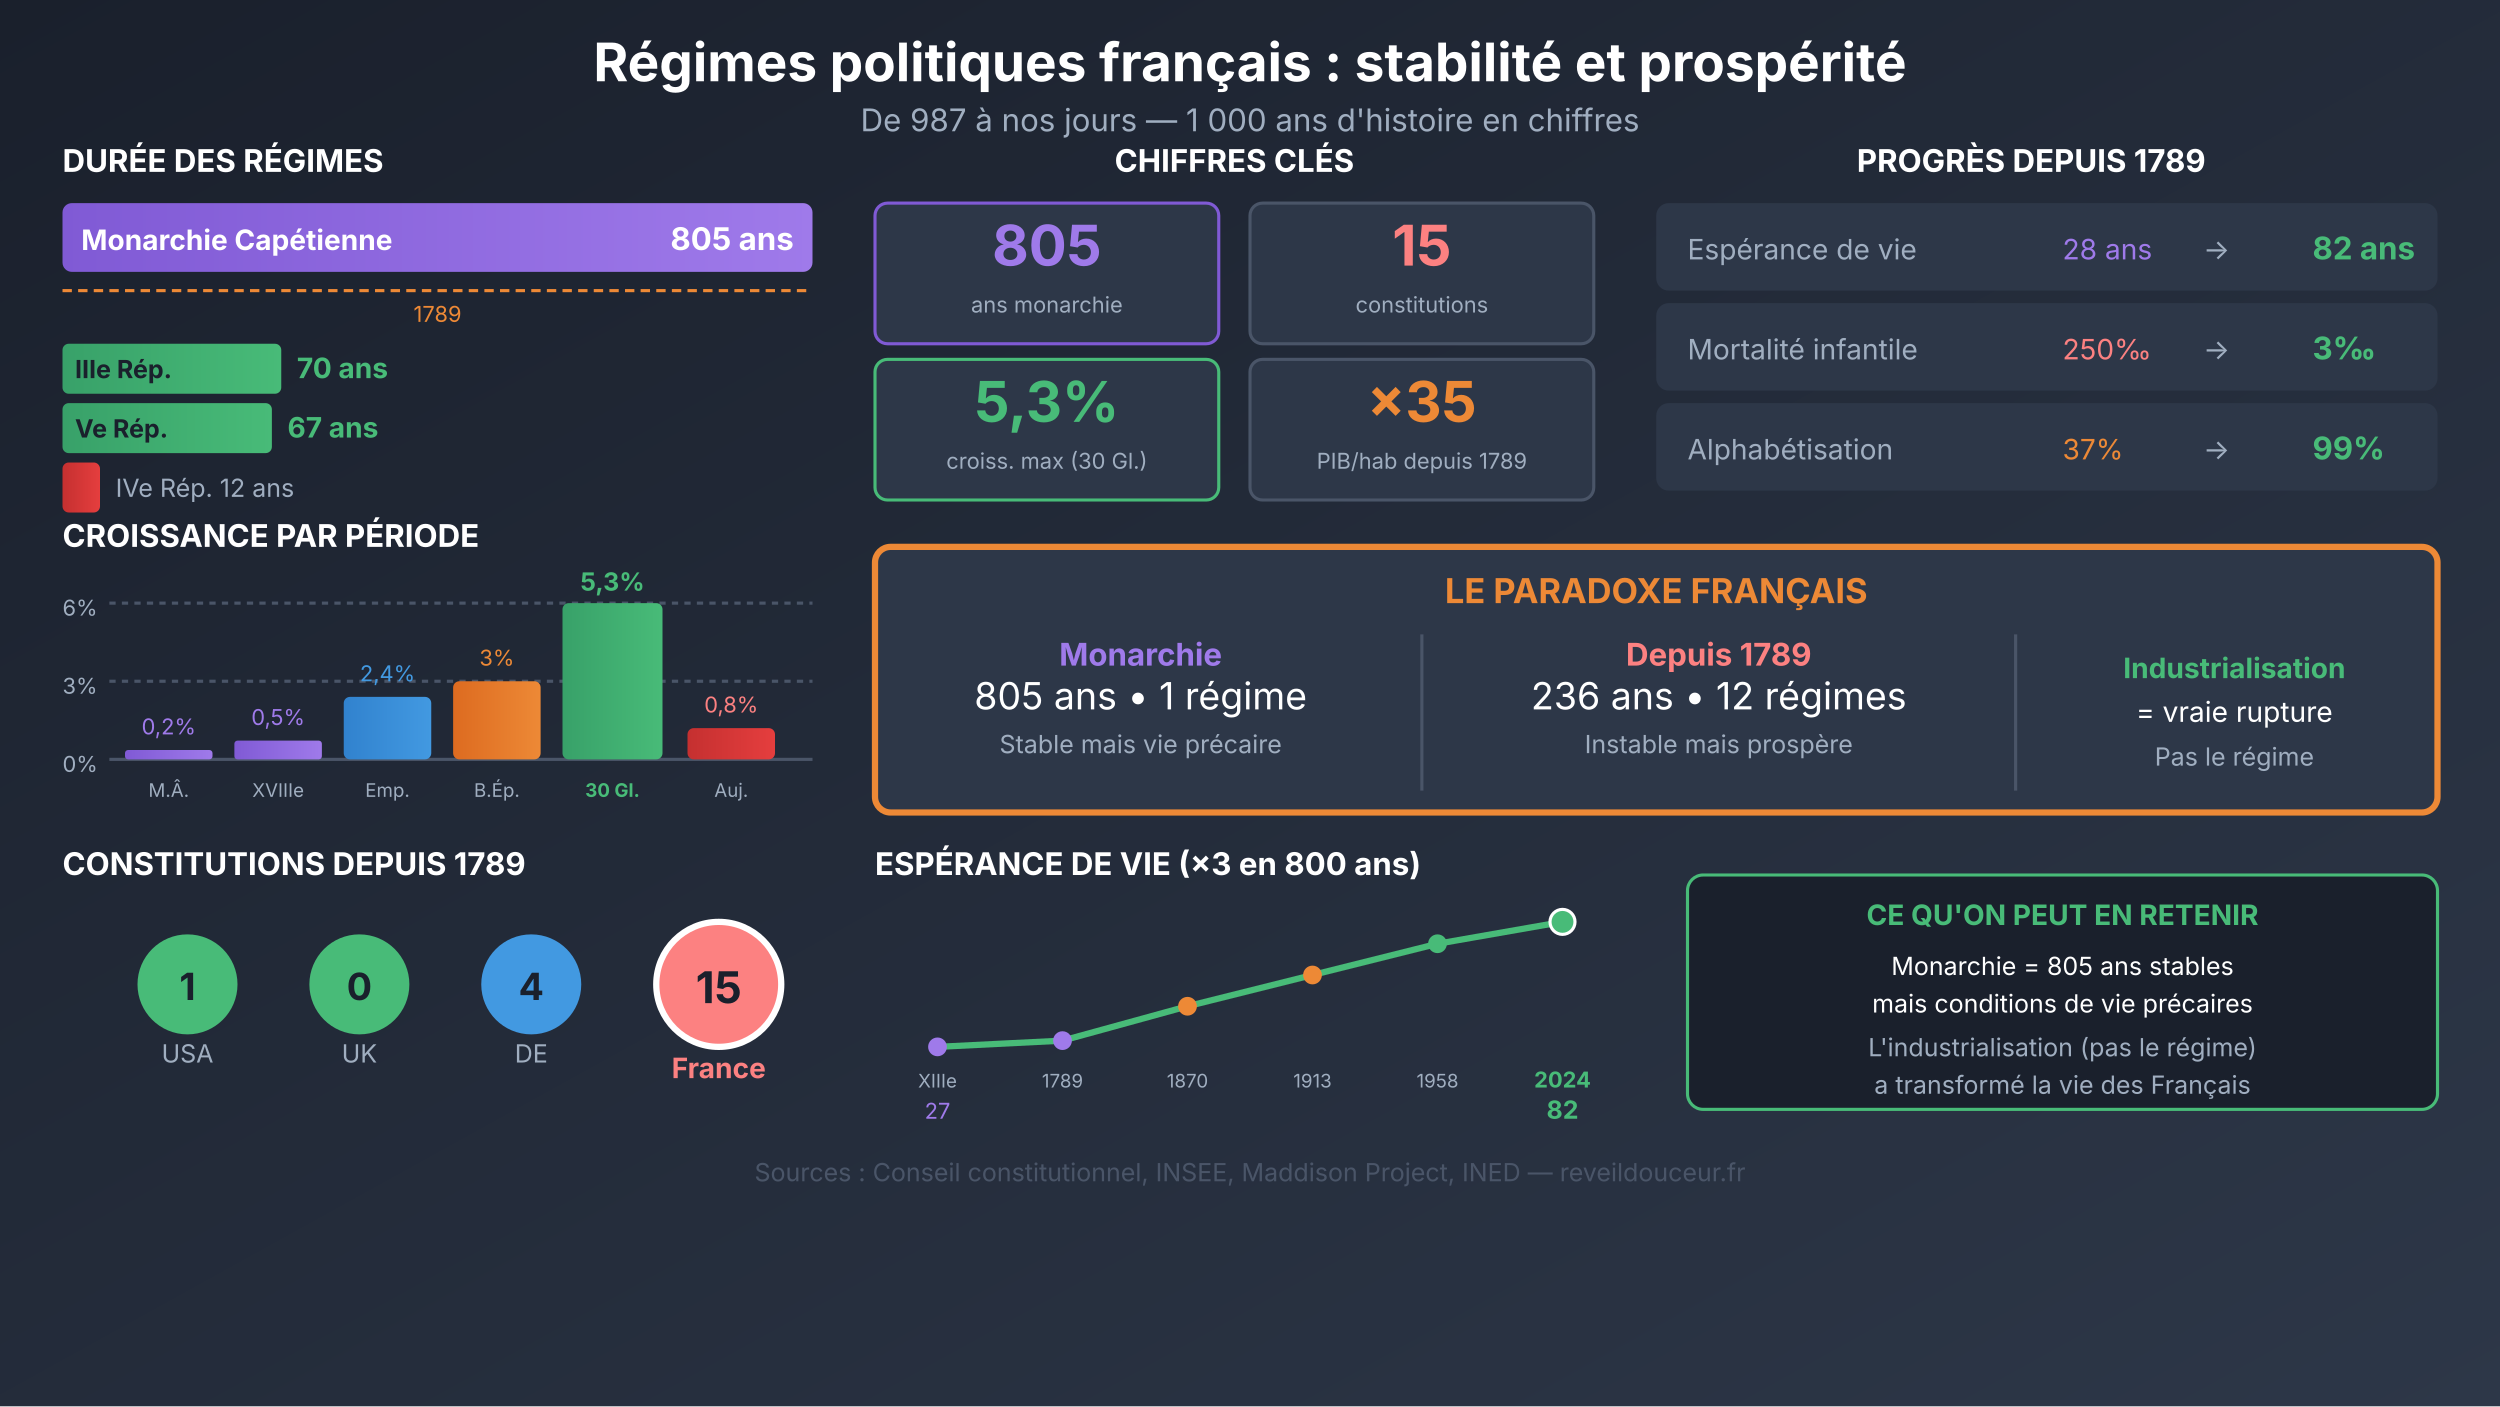
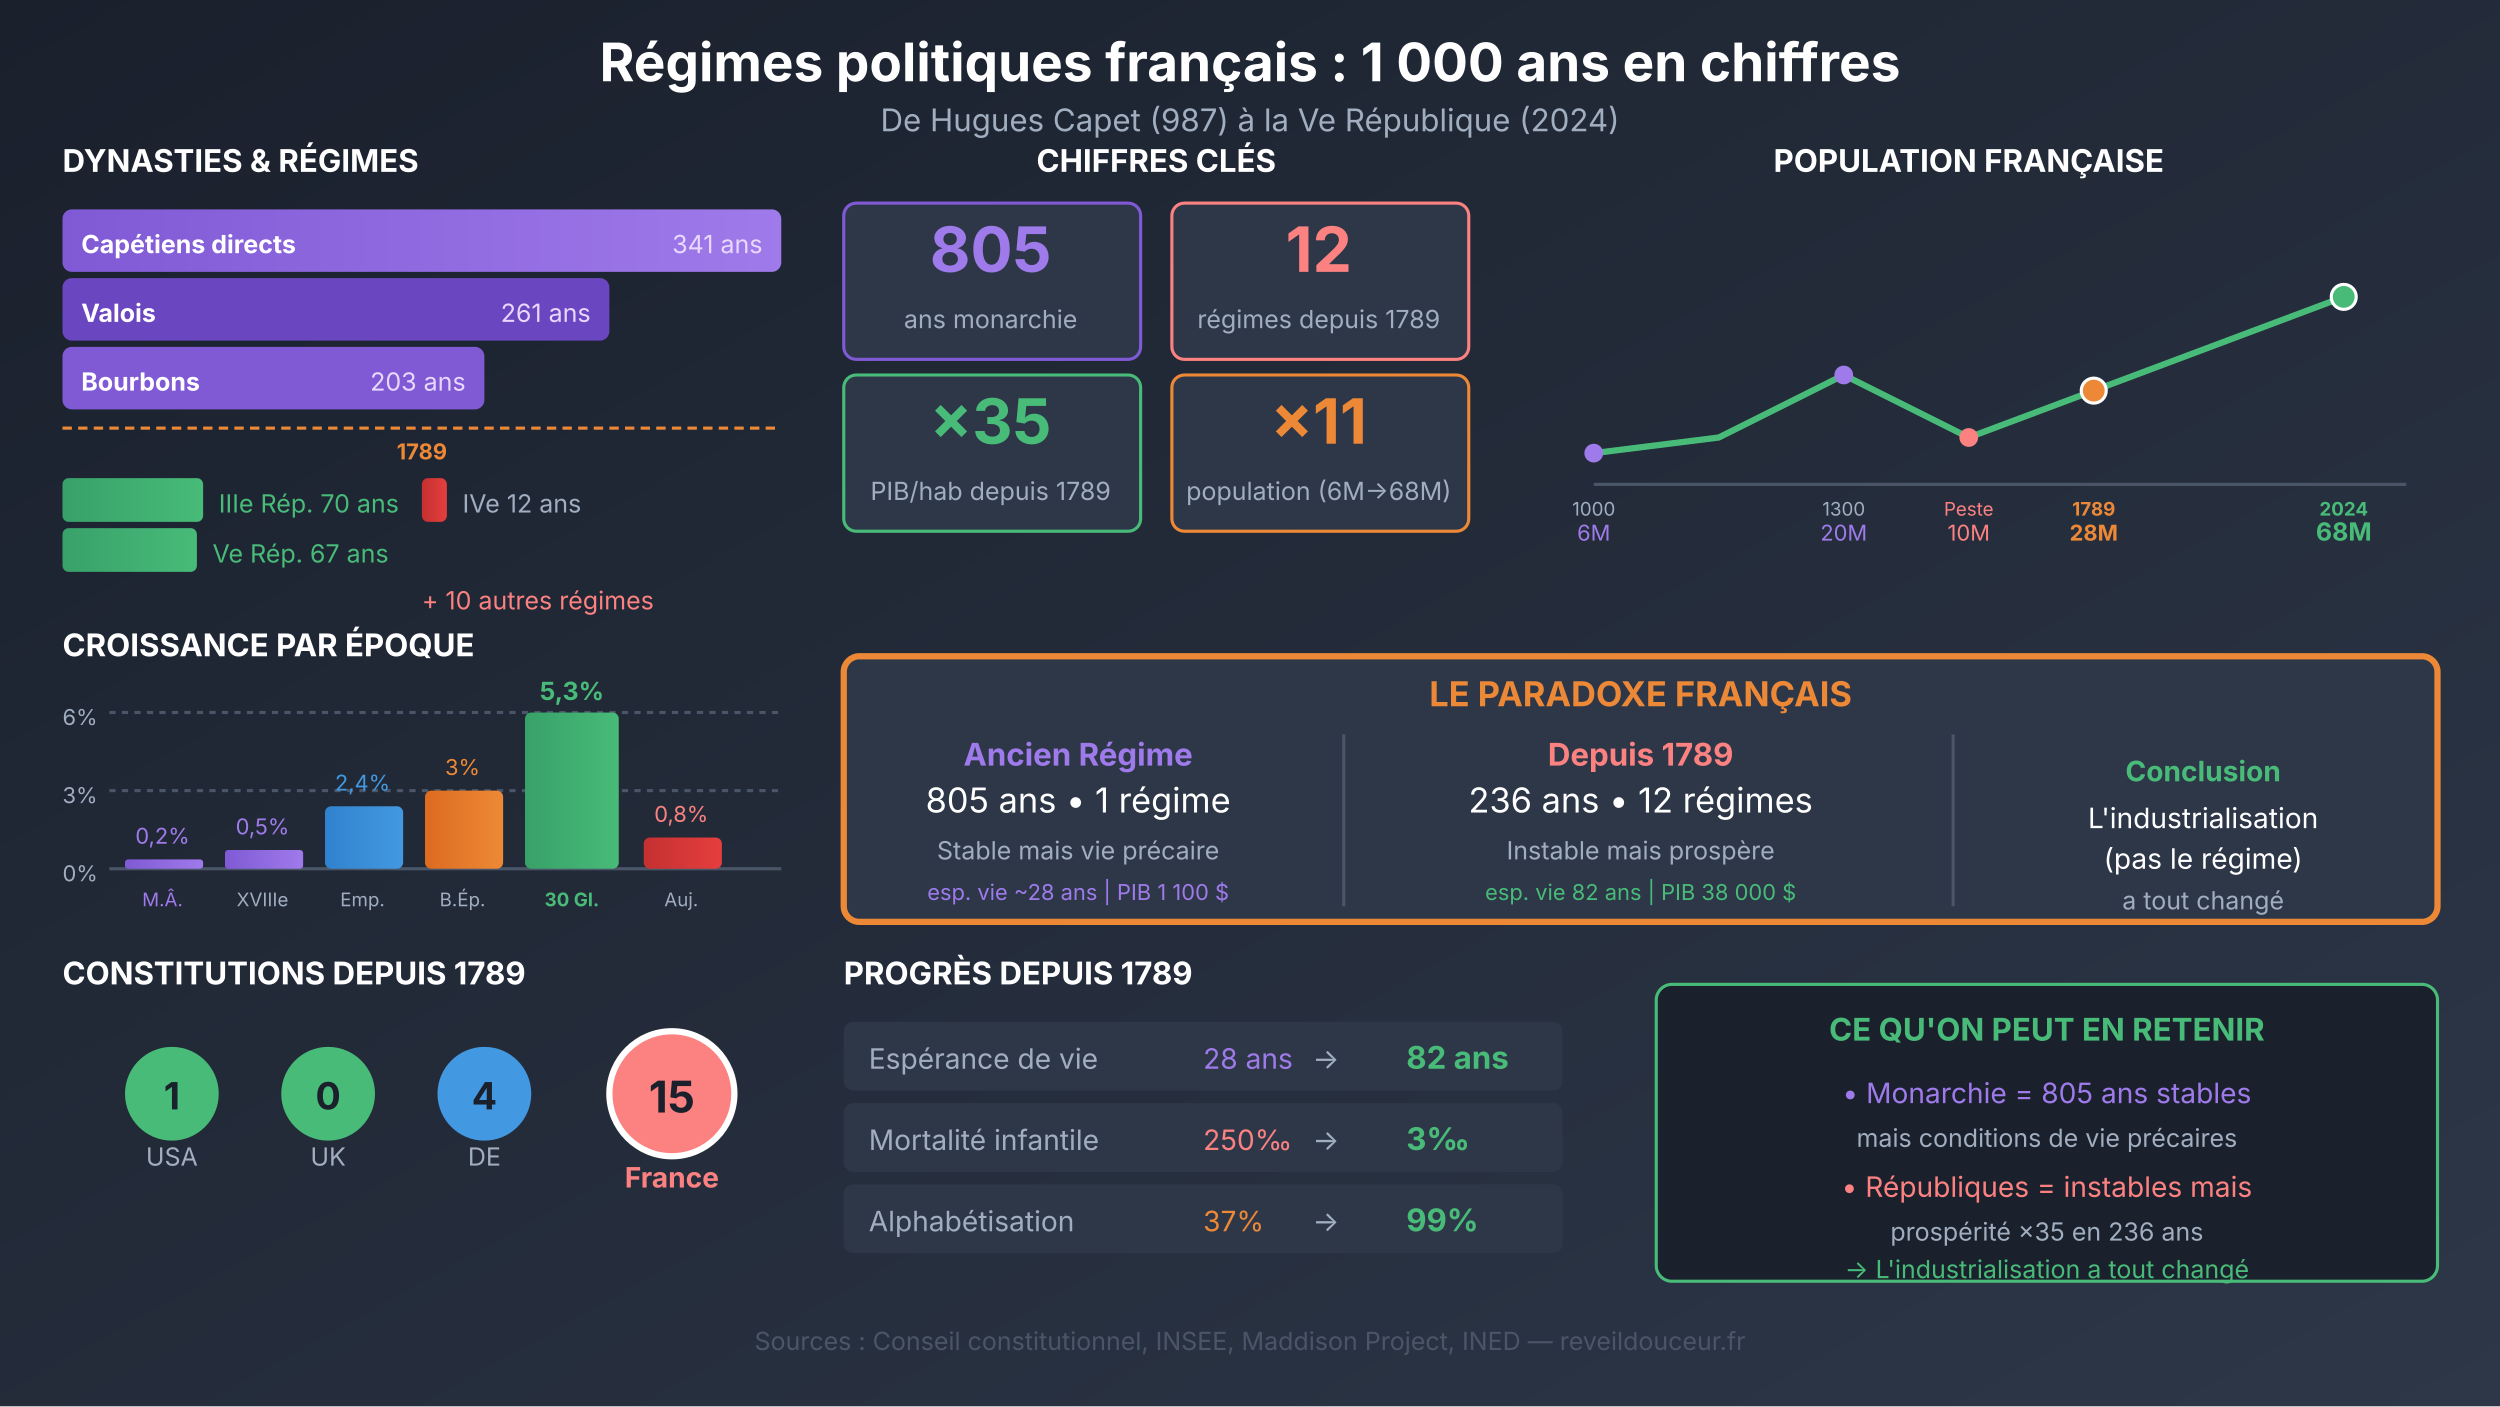
<svg xmlns="http://www.w3.org/2000/svg" viewBox="0 0 800 450">
  <defs>
    <linearGradient id="bgGrad" x1="0%" y1="0%" x2="100%" y2="100%">
      <stop offset="0%" style="stop-color:#1a202c" />
      <stop offset="100%" style="stop-color:#2d3748" />
    </linearGradient>
    <linearGradient id="greenGrad" x1="0%" y1="0%" x2="100%" y2="0%">
      <stop offset="0%" style="stop-color:#38a169" />
      <stop offset="100%" style="stop-color:#48bb78" />
    </linearGradient>
    <linearGradient id="blueGrad" x1="0%" y1="0%" x2="100%" y2="0%">
      <stop offset="0%" style="stop-color:#3182ce" />
      <stop offset="100%" style="stop-color:#4299e1" />
    </linearGradient>
    <linearGradient id="orangeGrad" x1="0%" y1="0%" x2="100%" y2="0%">
      <stop offset="0%" style="stop-color:#dd6b20" />
      <stop offset="100%" style="stop-color:#ed8936" />
    </linearGradient>
    <linearGradient id="redGrad" x1="0%" y1="0%" x2="100%" y2="0%">
      <stop offset="0%" style="stop-color:#c53030" />
      <stop offset="100%" style="stop-color:#e53e3e" />
    </linearGradient>
    <linearGradient id="purpleGrad" x1="0%" y1="0%" x2="100%" y2="0%">
      <stop offset="0%" style="stop-color:#805ad5" />
      <stop offset="100%" style="stop-color:#9f7aea" />
    </linearGradient>
  </defs>
  <rect width="800" height="450" fill="url(#bgGrad)" />
-   <text x="400" y="26" text-anchor="middle" fill="#ffffff" font-family="Inter, Arial, sans-serif" font-size="17" font-weight="bold">Régimes politiques français : stabilité et prospérité</text>
-   <text x="400" y="42" text-anchor="middle" fill="#a0aec0" font-family="Inter, Arial, sans-serif" font-size="10">De 987 à nos jours — 1 000 ans d'histoire en chiffres</text>
+   <text x="400" y="26" text-anchor="middle" fill="#ffffff" font-family="Inter, Arial, sans-serif" font-size="17" font-weight="bold">Régimes politiques français : 1 000 ans en chiffres</text>
+   <text x="400" y="42" text-anchor="middle" fill="#a0aec0" font-family="Inter, Arial, sans-serif" font-size="10">De Hugues Capet (987) à la Ve République (2024)</text>
  <g transform="translate(20, 55)">
-     <text x="0" y="0" fill="#ffffff" font-family="Inter, Arial, sans-serif" font-size="10" font-weight="bold">DURÉE DES RÉGIMES</text>
-     <rect x="0" y="10" width="240" height="22" fill="url(#purpleGrad)" rx="3" />
-     <text x="6" y="25" fill="#ffffff" font-family="Inter, Arial, sans-serif" font-size="9" font-weight="bold">Monarchie Capétienne</text>
-     <text x="234" y="25" text-anchor="end" fill="#ffffff" font-family="Inter, Arial, sans-serif" font-size="10" font-weight="bold">805 ans</text>
-     <line x1="0" y1="38" x2="240" y2="38" stroke="#ed8936" stroke-width="1" stroke-dasharray="3,2" />
-     <text x="120" y="48" text-anchor="middle" fill="#ed8936" font-family="Inter, Arial, sans-serif" font-size="7">1789</text>
-     <rect x="0" y="55" width="70" height="16" fill="url(#greenGrad)" rx="2" />
-     <text x="4" y="66" fill="#1a202c" font-family="Inter, Arial, sans-serif" font-size="8" font-weight="bold">IIIe Rép.</text>
-     <text x="75" y="66" fill="#48bb78" font-family="Inter, Arial, sans-serif" font-size="9" font-weight="bold">70 ans</text>
-     <rect x="0" y="74" width="67" height="16" fill="url(#greenGrad)" rx="2" />
-     <text x="4" y="85" fill="#1a202c" font-family="Inter, Arial, sans-serif" font-size="8" font-weight="bold">Ve Rép.</text>
-     <text x="72" y="85" fill="#48bb78" font-family="Inter, Arial, sans-serif" font-size="9" font-weight="bold">67 ans</text>
-     <rect x="0" y="93" width="12" height="16" fill="url(#redGrad)" rx="2" />
-     <text x="17" y="104" fill="#a0aec0" font-family="Inter, Arial, sans-serif" font-size="8">IVe Rép. 12 ans</text>
+     <text x="0" y="0" fill="#ffffff" font-family="Inter, Arial, sans-serif" font-size="10" font-weight="bold">DYNASTIES &amp; RÉGIMES</text>
+     <rect x="0" y="12" width="230" height="20" fill="url(#purpleGrad)" rx="3" />
+     <text x="6" y="26" fill="#ffffff" font-family="Inter, Arial, sans-serif" font-size="8" font-weight="bold">Capétiens directs</text>
+     <text x="224" y="26" text-anchor="end" fill="#e9d8fd" font-family="Inter, Arial, sans-serif" font-size="8">341 ans</text>
+     <rect x="0" y="34" width="175" height="20" fill="#6b46c1" rx="3" />
+     <text x="6" y="48" fill="#ffffff" font-family="Inter, Arial, sans-serif" font-size="8" font-weight="bold">Valois</text>
+     <text x="169" y="48" text-anchor="end" fill="#e9d8fd" font-family="Inter, Arial, sans-serif" font-size="8">261 ans</text>
+     <rect x="0" y="56" width="135" height="20" fill="#805ad5" rx="3" />
+     <text x="6" y="70" fill="#ffffff" font-family="Inter, Arial, sans-serif" font-size="8" font-weight="bold">Bourbons</text>
+     <text x="129" y="70" text-anchor="end" fill="#e9d8fd" font-family="Inter, Arial, sans-serif" font-size="8">203 ans</text>
+     <line x1="0" y1="82" x2="230" y2="82" stroke="#ed8936" stroke-width="1" stroke-dasharray="3,2" />
+     <text x="115" y="92" text-anchor="middle" fill="#ed8936" font-family="Inter, Arial, sans-serif" font-size="7" font-weight="bold">1789</text>
+     <rect x="0" y="98" width="45" height="14" fill="url(#greenGrad)" rx="2" />
+     <text x="50" y="109" fill="#48bb78" font-family="Inter, Arial, sans-serif" font-size="8">IIIe Rép. 70 ans</text>
+     <rect x="0" y="114" width="43" height="14" fill="url(#greenGrad)" rx="2" />
+     <text x="48" y="125" fill="#48bb78" font-family="Inter, Arial, sans-serif" font-size="8">Ve Rép. 67 ans</text>
+     <rect x="115" y="98" width="8" height="14" fill="url(#redGrad)" rx="2" />
+     <text x="128" y="109" fill="#a0aec0" font-family="Inter, Arial, sans-serif" font-size="8">IVe 12 ans</text>
+     <text x="115" y="140" fill="#fc8181" font-family="Inter, Arial, sans-serif" font-size="8">+ 10 autres régimes</text>
  </g>
-   <g transform="translate(280, 55)">
-     <text x="115" y="0" text-anchor="middle" fill="#ffffff" font-family="Inter, Arial, sans-serif" font-size="10" font-weight="bold">CHIFFRES CLÉS</text>
-     <rect x="0" y="10" width="110" height="45" fill="#2d3748" rx="4" stroke="#805ad5" stroke-width="1" />
-     <text x="55" y="30" text-anchor="middle" fill="#9f7aea" font-family="Inter, Arial, sans-serif" font-size="18" font-weight="bold">805</text>
-     <text x="55" y="45" text-anchor="middle" fill="#a0aec0" font-family="Inter, Arial, sans-serif" font-size="7">ans monarchie</text>
-     <rect x="120" y="10" width="110" height="45" fill="#2d3748" rx="4" stroke="#4a5568" stroke-width="1" />
-     <text x="175" y="30" text-anchor="middle" fill="#fc8181" font-family="Inter, Arial, sans-serif" font-size="18" font-weight="bold">15</text>
-     <text x="175" y="45" text-anchor="middle" fill="#a0aec0" font-family="Inter, Arial, sans-serif" font-size="7">constitutions</text>
-     <rect x="0" y="60" width="110" height="45" fill="#2d3748" rx="4" stroke="#48bb78" stroke-width="1" />
-     <text x="55" y="80" text-anchor="middle" fill="#48bb78" font-family="Inter, Arial, sans-serif" font-size="18" font-weight="bold">5,3%</text>
-     <text x="55" y="95" text-anchor="middle" fill="#a0aec0" font-family="Inter, Arial, sans-serif" font-size="7">croiss. max (30 Gl.)</text>
-     <rect x="120" y="60" width="110" height="45" fill="#2d3748" rx="4" stroke="#4a5568" stroke-width="1" />
-     <text x="175" y="80" text-anchor="middle" fill="#ed8936" font-family="Inter, Arial, sans-serif" font-size="18" font-weight="bold">×35</text>
-     <text x="175" y="95" text-anchor="middle" fill="#a0aec0" font-family="Inter, Arial, sans-serif" font-size="7">PIB/hab depuis 1789</text>
+   <g transform="translate(270, 55)">
+     <text x="100" y="0" text-anchor="middle" fill="#ffffff" font-family="Inter, Arial, sans-serif" font-size="10" font-weight="bold">CHIFFRES CLÉS</text>
+     <rect x="0" y="10" width="95" height="50" fill="#2d3748" rx="4" stroke="#805ad5" stroke-width="1" />
+     <text x="47" y="32" text-anchor="middle" fill="#9f7aea" font-family="Inter, Arial, sans-serif" font-size="20" font-weight="bold">805</text>
+     <text x="47" y="50" text-anchor="middle" fill="#a0aec0" font-family="Inter, Arial, sans-serif" font-size="8">ans monarchie</text>
+     <rect x="105" y="10" width="95" height="50" fill="#2d3748" rx="4" stroke="#fc8181" stroke-width="1" />
+     <text x="152" y="32" text-anchor="middle" fill="#fc8181" font-family="Inter, Arial, sans-serif" font-size="20" font-weight="bold">12</text>
+     <text x="152" y="50" text-anchor="middle" fill="#a0aec0" font-family="Inter, Arial, sans-serif" font-size="8">régimes depuis 1789</text>
+     <rect x="0" y="65" width="95" height="50" fill="#2d3748" rx="4" stroke="#48bb78" stroke-width="1" />
+     <text x="47" y="87" text-anchor="middle" fill="#48bb78" font-family="Inter, Arial, sans-serif" font-size="20" font-weight="bold">×35</text>
+     <text x="47" y="105" text-anchor="middle" fill="#a0aec0" font-family="Inter, Arial, sans-serif" font-size="8">PIB/hab depuis 1789</text>
+     <rect x="105" y="65" width="95" height="50" fill="#2d3748" rx="4" stroke="#ed8936" stroke-width="1" />
+     <text x="152" y="87" text-anchor="middle" fill="#ed8936" font-family="Inter, Arial, sans-serif" font-size="20" font-weight="bold">×11</text>
+     <text x="152" y="105" text-anchor="middle" fill="#a0aec0" font-family="Inter, Arial, sans-serif" font-size="8">population (6M→68M)</text>
  </g>
-   <g transform="translate(530, 55)">
-     <text x="120" y="0" text-anchor="middle" fill="#ffffff" font-family="Inter, Arial, sans-serif" font-size="10" font-weight="bold">PROGRÈS DEPUIS 1789</text>
-     <rect x="0" y="10" width="250" height="28" fill="#2d3748" rx="4" />
-     <text x="10" y="28" fill="#a0aec0" font-family="Inter, Arial, sans-serif" font-size="9">Espérance de vie</text>
-     <text x="130" y="28" fill="#9f7aea" font-family="Inter, Arial, sans-serif" font-size="9">28 ans</text>
-     <text x="175" y="28" fill="#a0aec0" font-family="Inter, Arial, sans-serif" font-size="9">→</text>
-     <text x="210" y="28" fill="#48bb78" font-family="Inter, Arial, sans-serif" font-size="10" font-weight="bold">82 ans</text>
-     <rect x="0" y="42" width="250" height="28" fill="#2d3748" rx="4" />
-     <text x="10" y="60" fill="#a0aec0" font-family="Inter, Arial, sans-serif" font-size="9">Mortalité infantile</text>
-     <text x="130" y="60" fill="#fc8181" font-family="Inter, sans-serif" font-size="9">250‰</text>
-     <text x="175" y="60" fill="#a0aec0" font-family="Inter, Arial, sans-serif" font-size="9">→</text>
-     <text x="210" y="60" fill="#48bb78" font-family="Inter, Arial, sans-serif" font-size="10" font-weight="bold">3‰</text>
-     <rect x="0" y="74" width="250" height="28" fill="#2d3748" rx="4" />
-     <text x="10" y="92" fill="#a0aec0" font-family="Inter, Arial, sans-serif" font-size="9">Alphabétisation</text>
-     <text x="130" y="92" fill="#ed8936" font-family="Inter, sans-serif" font-size="9">37%</text>
-     <text x="175" y="92" fill="#a0aec0" font-family="Inter, Arial, sans-serif" font-size="9">→</text>
-     <text x="210" y="92" fill="#48bb78" font-family="Inter, Arial, sans-serif" font-size="10" font-weight="bold">99%</text>
+   <g transform="translate(500, 55)">
+     <text x="130" y="0" text-anchor="middle" fill="#ffffff" font-family="Inter, Arial, sans-serif" font-size="10" font-weight="bold">POPULATION FRANÇAISE</text>
+     <line x1="10" y1="100" x2="270" y2="100" stroke="#4a5568" stroke-width="1" />
+     <polyline points="10,90 50,85 90,65 130,85 170,70 210,55 250,40" fill="none" stroke="#48bb78" stroke-width="2" />
+     <circle cx="10" cy="90" r="3" fill="#9f7aea" />
+     <circle cx="90" cy="65" r="3" fill="#9f7aea" />
+     <circle cx="130" cy="85" r="3" fill="#fc8181" />
+     <circle cx="170" cy="70" r="4" fill="#ed8936" stroke="#fff" stroke-width="1" />
+     <circle cx="250" cy="40" r="4" fill="#48bb78" stroke="#fff" stroke-width="1" />
+     <text x="10" y="110" text-anchor="middle" fill="#a0aec0" font-family="Inter, Arial, sans-serif" font-size="6">1000</text>
+     <text x="10" y="118" text-anchor="middle" fill="#9f7aea" font-family="Inter, Arial, sans-serif" font-size="7">6M</text>
+     <text x="90" y="110" text-anchor="middle" fill="#a0aec0" font-family="Inter, Arial, sans-serif" font-size="6">1300</text>
+     <text x="90" y="118" text-anchor="middle" fill="#9f7aea" font-family="Inter, Arial, sans-serif" font-size="7">20M</text>
+     <text x="130" y="110" text-anchor="middle" fill="#fc8181" font-family="Inter, Arial, sans-serif" font-size="6">Peste</text>
+     <text x="130" y="118" text-anchor="middle" fill="#fc8181" font-family="Inter, Arial, sans-serif" font-size="7">10M</text>
+     <text x="170" y="110" text-anchor="middle" fill="#ed8936" font-family="Inter, Arial, sans-serif" font-size="6" font-weight="bold">1789</text>
+     <text x="170" y="118" text-anchor="middle" fill="#ed8936" font-family="Inter, Arial, sans-serif" font-size="7" font-weight="bold">28M</text>
+     <text x="250" y="110" text-anchor="middle" fill="#48bb78" font-family="Inter, Arial, sans-serif" font-size="6" font-weight="bold">2024</text>
+     <text x="250" y="118" text-anchor="middle" fill="#48bb78" font-family="Inter, Arial, sans-serif" font-size="8" font-weight="bold">68M</text>
  </g>
-   <g transform="translate(20, 175)">
-     <text x="0" y="0" fill="#ffffff" font-family="Inter, Arial, sans-serif" font-size="10" font-weight="bold">CROISSANCE PAR PÉRIODE</text>
+   <g transform="translate(20, 210)">
+     <text x="0" y="0" fill="#ffffff" font-family="Inter, Arial, sans-serif" font-size="10" font-weight="bold">CROISSANCE PAR ÉPOQUE</text>
    <text x="0" y="22" fill="#a0aec0" font-family="Inter, Arial, sans-serif" font-size="7">6%</text>
    <text x="0" y="47" fill="#a0aec0" font-family="Inter, Arial, sans-serif" font-size="7">3%</text>
    <text x="0" y="72" fill="#a0aec0" font-family="Inter, Arial, sans-serif" font-size="7">0%</text>
-     <line x1="15" y1="18" x2="240" y2="18" stroke="#4a5568" stroke-width="1" stroke-dasharray="2,2" />
-     <line x1="15" y1="43" x2="240" y2="43" stroke="#4a5568" stroke-width="1" stroke-dasharray="2,2" />
-     <line x1="15" y1="68" x2="240" y2="68" stroke="#4a5568" stroke-width="1" />
-     <rect x="20" y="65" width="28" height="3" fill="url(#purpleGrad)" rx="1" />
-     <text x="34" y="60" text-anchor="middle" fill="#9f7aea" font-family="Inter, Arial, sans-serif" font-size="7">0,2%</text>
-     <text x="34" y="80" text-anchor="middle" fill="#a0aec0" font-family="Inter, Arial, sans-serif" font-size="6">M.Â.</text>
-     <rect x="55" y="62" width="28" height="6" fill="url(#purpleGrad)" rx="1" />
-     <text x="69" y="57" text-anchor="middle" fill="#9f7aea" font-family="Inter, Arial, sans-serif" font-size="7">0,5%</text>
-     <text x="69" y="80" text-anchor="middle" fill="#a0aec0" font-family="Inter, Arial, sans-serif" font-size="6">XVIIIe</text>
-     <rect x="90" y="48" width="28" height="20" fill="url(#blueGrad)" rx="2" />
-     <text x="104" y="43" text-anchor="middle" fill="#4299e1" font-family="Inter, Arial, sans-serif" font-size="7">2,4%</text>
-     <text x="104" y="80" text-anchor="middle" fill="#a0aec0" font-family="Inter, Arial, sans-serif" font-size="6">Emp.</text>
-     <rect x="125" y="43" width="28" height="25" fill="url(#orangeGrad)" rx="2" />
-     <text x="139" y="38" text-anchor="middle" fill="#ed8936" font-family="Inter, Arial, sans-serif" font-size="7">3%</text>
-     <text x="139" y="80" text-anchor="middle" fill="#a0aec0" font-family="Inter, Arial, sans-serif" font-size="6">B.Ép.</text>
-     <rect x="160" y="18" width="32" height="50" fill="url(#greenGrad)" rx="2" />
-     <text x="176" y="14" text-anchor="middle" fill="#48bb78" font-family="Inter, Arial, sans-serif" font-size="8" font-weight="bold">5,3%</text>
-     <text x="176" y="80" text-anchor="middle" fill="#48bb78" font-family="Inter, Arial, sans-serif" font-size="6" font-weight="bold">30 Gl.</text>
-     <rect x="200" y="58" width="28" height="10" fill="url(#redGrad)" rx="2" />
-     <text x="214" y="53" text-anchor="middle" fill="#fc8181" font-family="Inter, Arial, sans-serif" font-size="7">0,8%</text>
-     <text x="214" y="80" text-anchor="middle" fill="#a0aec0" font-family="Inter, Arial, sans-serif" font-size="6">Auj.</text>
+     <line x1="15" y1="18" x2="230" y2="18" stroke="#4a5568" stroke-width="1" stroke-dasharray="2,2" />
+     <line x1="15" y1="43" x2="230" y2="43" stroke="#4a5568" stroke-width="1" stroke-dasharray="2,2" />
+     <line x1="15" y1="68" x2="230" y2="68" stroke="#4a5568" stroke-width="1" />
+     <rect x="20" y="65" width="25" height="3" fill="url(#purpleGrad)" rx="1" />
+     <text x="32" y="60" text-anchor="middle" fill="#9f7aea" font-family="Inter, Arial, sans-serif" font-size="7">0,2%</text>
+     <text x="32" y="80" text-anchor="middle" fill="#9f7aea" font-family="Inter, Arial, sans-serif" font-size="6">M.Â.</text>
+     <rect x="52" y="62" width="25" height="6" fill="url(#purpleGrad)" rx="1" />
+     <text x="64" y="57" text-anchor="middle" fill="#9f7aea" font-family="Inter, Arial, sans-serif" font-size="7">0,5%</text>
+     <text x="64" y="80" text-anchor="middle" fill="#a0aec0" font-family="Inter, Arial, sans-serif" font-size="6">XVIIIe</text>
+     <rect x="84" y="48" width="25" height="20" fill="url(#blueGrad)" rx="2" />
+     <text x="96" y="43" text-anchor="middle" fill="#4299e1" font-family="Inter, Arial, sans-serif" font-size="7">2,4%</text>
+     <text x="96" y="80" text-anchor="middle" fill="#a0aec0" font-family="Inter, Arial, sans-serif" font-size="6">Emp.</text>
+     <rect x="116" y="43" width="25" height="25" fill="url(#orangeGrad)" rx="2" />
+     <text x="128" y="38" text-anchor="middle" fill="#ed8936" font-family="Inter, Arial, sans-serif" font-size="7">3%</text>
+     <text x="128" y="80" text-anchor="middle" fill="#a0aec0" font-family="Inter, Arial, sans-serif" font-size="6">B.Ép.</text>
+     <rect x="148" y="18" width="30" height="50" fill="url(#greenGrad)" rx="2" />
+     <text x="163" y="14" text-anchor="middle" fill="#48bb78" font-family="Inter, Arial, sans-serif" font-size="8" font-weight="bold">5,3%</text>
+     <text x="163" y="80" text-anchor="middle" fill="#48bb78" font-family="Inter, Arial, sans-serif" font-size="6" font-weight="bold">30 Gl.</text>
+     <rect x="186" y="58" width="25" height="10" fill="url(#redGrad)" rx="2" />
+     <text x="198" y="53" text-anchor="middle" fill="#fc8181" font-family="Inter, Arial, sans-serif" font-size="7">0,8%</text>
+     <text x="198" y="80" text-anchor="middle" fill="#a0aec0" font-family="Inter, Arial, sans-serif" font-size="6">Auj.</text>
  </g>
-   <g transform="translate(280, 175)">
-     <rect x="0" y="0" width="500" height="85" fill="#2d3748" rx="5" stroke="#ed8936" stroke-width="2" />
-     <text x="250" y="18" text-anchor="middle" fill="#ed8936" font-family="Inter, Arial, sans-serif" font-size="11" font-weight="bold">LE PARADOXE FRANÇAIS</text>
-     <text x="85" y="38" text-anchor="middle" fill="#9f7aea" font-family="Inter, Arial, sans-serif" font-size="10" font-weight="bold">Monarchie</text>
-     <text x="85" y="52" text-anchor="middle" fill="#ffffff" font-family="Inter, Arial, sans-serif" font-size="12">805 ans • 1 régime</text>
-     <text x="85" y="66" text-anchor="middle" fill="#a0aec0" font-family="Inter, Arial, sans-serif" font-size="8">Stable mais vie précaire</text>
-     <line x1="175" y1="28" x2="175" y2="78" stroke="#4a5568" stroke-width="1" />
-     <text x="270" y="38" text-anchor="middle" fill="#fc8181" font-family="Inter, Arial, sans-serif" font-size="10" font-weight="bold">Depuis 1789</text>
-     <text x="270" y="52" text-anchor="middle" fill="#ffffff" font-family="Inter, Arial, sans-serif" font-size="12">236 ans • 12 régimes</text>
-     <text x="270" y="66" text-anchor="middle" fill="#a0aec0" font-family="Inter, Arial, sans-serif" font-size="8">Instable mais prospère</text>
-     <line x1="365" y1="28" x2="365" y2="78" stroke="#4a5568" stroke-width="1" />
-     <text x="435" y="42" text-anchor="middle" fill="#48bb78" font-family="Inter, Arial, sans-serif" font-size="9" font-weight="bold">Industrialisation</text>
-     <text x="435" y="56" text-anchor="middle" fill="#ffffff" font-family="Inter, Arial, sans-serif" font-size="9">= vraie rupture</text>
-     <text x="435" y="70" text-anchor="middle" fill="#a0aec0" font-family="Inter, Arial, sans-serif" font-size="8">Pas le régime</text>
+   <g transform="translate(270, 210)">
+     <rect x="0" y="0" width="510" height="85" fill="#2d3748" rx="5" stroke="#ed8936" stroke-width="2" />
+     <text x="255" y="16" text-anchor="middle" fill="#ed8936" font-family="Inter, Arial, sans-serif" font-size="11" font-weight="bold">LE PARADOXE FRANÇAIS</text>
+     <text x="75" y="35" text-anchor="middle" fill="#9f7aea" font-family="Inter, Arial, sans-serif" font-size="10" font-weight="bold">Ancien Régime</text>
+     <text x="75" y="50" text-anchor="middle" fill="#ffffff" font-family="Inter, Arial, sans-serif" font-size="11">805 ans • 1 régime</text>
+     <text x="75" y="65" text-anchor="middle" fill="#a0aec0" font-family="Inter, Arial, sans-serif" font-size="8">Stable mais vie précaire</text>
+     <text x="75" y="78" text-anchor="middle" fill="#9f7aea" font-family="Inter, Arial, sans-serif" font-size="7">esp. vie ~28 ans | PIB 1 100 $</text>
+     <line x1="160" y1="25" x2="160" y2="80" stroke="#4a5568" stroke-width="1" />
+     <text x="255" y="35" text-anchor="middle" fill="#fc8181" font-family="Inter, Arial, sans-serif" font-size="10" font-weight="bold">Depuis 1789</text>
+     <text x="255" y="50" text-anchor="middle" fill="#ffffff" font-family="Inter, Arial, sans-serif" font-size="11">236 ans • 12 régimes</text>
+     <text x="255" y="65" text-anchor="middle" fill="#a0aec0" font-family="Inter, Arial, sans-serif" font-size="8">Instable mais prospère</text>
+     <text x="255" y="78" text-anchor="middle" fill="#48bb78" font-family="Inter, Arial, sans-serif" font-size="7">esp. vie 82 ans | PIB 38 000 $</text>
+     <line x1="355" y1="25" x2="355" y2="80" stroke="#4a5568" stroke-width="1" />
+     <text x="435" y="40" text-anchor="middle" fill="#48bb78" font-family="Inter, Arial, sans-serif" font-size="9" font-weight="bold">Conclusion</text>
+     <text x="435" y="55" text-anchor="middle" fill="#ffffff" font-family="Inter, Arial, sans-serif" font-size="9">L'industrialisation</text>
+     <text x="435" y="68" text-anchor="middle" fill="#ffffff" font-family="Inter, Arial, sans-serif" font-size="9">(pas le régime)</text>
+     <text x="435" y="81" text-anchor="middle" fill="#a0aec0" font-family="Inter, Arial, sans-serif" font-size="8">a tout changé</text>
  </g>
-   <g transform="translate(20, 280)">
+   <g transform="translate(20, 315)">
    <text x="0" y="0" fill="#ffffff" font-family="Inter, Arial, sans-serif" font-size="10" font-weight="bold">CONSTITUTIONS DEPUIS 1789</text>
-     <circle cx="40" cy="35" r="16" fill="#48bb78" />
-     <text x="40" y="40" text-anchor="middle" fill="#1a202c" font-family="Inter, Arial, sans-serif" font-size="12" font-weight="bold">1</text>
-     <text x="40" y="60" text-anchor="middle" fill="#a0aec0" font-family="Inter, Arial, sans-serif" font-size="8">USA</text>
-     <circle cx="95" cy="35" r="16" fill="#48bb78" />
-     <text x="95" y="40" text-anchor="middle" fill="#1a202c" font-family="Inter, Arial, sans-serif" font-size="12" font-weight="bold">0</text>
-     <text x="95" y="60" text-anchor="middle" fill="#a0aec0" font-family="Inter, Arial, sans-serif" font-size="8">UK</text>
-     <circle cx="150" cy="35" r="16" fill="#4299e1" />
-     <text x="150" y="40" text-anchor="middle" fill="#1a202c" font-family="Inter, Arial, sans-serif" font-size="12" font-weight="bold">4</text>
-     <text x="150" y="60" text-anchor="middle" fill="#a0aec0" font-family="Inter, Arial, sans-serif" font-size="8">DE</text>
-     <circle cx="210" cy="35" r="20" fill="#fc8181" stroke="#fff" stroke-width="2" />
-     <text x="210" y="41" text-anchor="middle" fill="#1a202c" font-family="Inter, Arial, sans-serif" font-size="14" font-weight="bold">15</text>
-     <text x="210" y="65" text-anchor="middle" fill="#fc8181" font-family="Inter, Arial, sans-serif" font-size="9" font-weight="bold">France</text>
+     <circle cx="35" cy="35" r="15" fill="#48bb78" />
+     <text x="35" y="40" text-anchor="middle" fill="#1a202c" font-family="Inter, Arial, sans-serif" font-size="12" font-weight="bold">1</text>
+     <text x="35" y="58" text-anchor="middle" fill="#a0aec0" font-family="Inter, Arial, sans-serif" font-size="8">USA</text>
+     <circle cx="85" cy="35" r="15" fill="#48bb78" />
+     <text x="85" y="40" text-anchor="middle" fill="#1a202c" font-family="Inter, Arial, sans-serif" font-size="12" font-weight="bold">0</text>
+     <text x="85" y="58" text-anchor="middle" fill="#a0aec0" font-family="Inter, Arial, sans-serif" font-size="8">UK</text>
+     <circle cx="135" cy="35" r="15" fill="#4299e1" />
+     <text x="135" y="40" text-anchor="middle" fill="#1a202c" font-family="Inter, Arial, sans-serif" font-size="12" font-weight="bold">4</text>
+     <text x="135" y="58" text-anchor="middle" fill="#a0aec0" font-family="Inter, Arial, sans-serif" font-size="8">DE</text>
+     <circle cx="195" cy="35" r="20" fill="#fc8181" stroke="#fff" stroke-width="2" />
+     <text x="195" y="41" text-anchor="middle" fill="#1a202c" font-family="Inter, Arial, sans-serif" font-size="14" font-weight="bold">15</text>
+     <text x="195" y="65" text-anchor="middle" fill="#fc8181" font-family="Inter, Arial, sans-serif" font-size="9" font-weight="bold">France</text>
  </g>
-   <g transform="translate(280, 280)">
-     <text x="0" y="0" fill="#ffffff" font-family="Inter, Arial, sans-serif" font-size="10" font-weight="bold">ESPÉRANCE DE VIE (×3 en 800 ans)</text>
-     <polyline points="20,55 60,53 100,42 140,32 180,22 220,15" fill="none" stroke="#48bb78" stroke-width="2" />
-     <circle cx="20" cy="55" r="3" fill="#9f7aea" />
-     <circle cx="60" cy="53" r="3" fill="#9f7aea" />
-     <circle cx="100" cy="42" r="3" fill="#ed8936" />
-     <circle cx="140" cy="32" r="3" fill="#ed8936" />
-     <circle cx="180" cy="22" r="3" fill="#48bb78" />
-     <circle cx="220" cy="15" r="4" fill="#48bb78" stroke="#fff" stroke-width="1" />
-     <text x="20" y="68" text-anchor="middle" fill="#a0aec0" font-family="Inter, Arial, sans-serif" font-size="6">XIIIe</text>
-     <text x="60" y="68" text-anchor="middle" fill="#a0aec0" font-family="Inter, Arial, sans-serif" font-size="6">1789</text>
-     <text x="100" y="68" text-anchor="middle" fill="#a0aec0" font-family="Inter, Arial, sans-serif" font-size="6">1870</text>
-     <text x="140" y="68" text-anchor="middle" fill="#a0aec0" font-family="Inter, Arial, sans-serif" font-size="6">1913</text>
-     <text x="180" y="68" text-anchor="middle" fill="#a0aec0" font-family="Inter, Arial, sans-serif" font-size="6">1958</text>
-     <text x="220" y="68" text-anchor="middle" fill="#48bb78" font-family="Inter, Arial, sans-serif" font-size="7" font-weight="bold">2024</text>
-     <text x="20" y="78" text-anchor="middle" fill="#9f7aea" font-family="Inter, Arial, sans-serif" font-size="7">27</text>
-     <text x="220" y="78" text-anchor="middle" fill="#48bb78" font-family="Inter, Arial, sans-serif" font-size="8" font-weight="bold">82</text>
+   <g transform="translate(270, 315)">
+     <text x="0" y="0" fill="#ffffff" font-family="Inter, Arial, sans-serif" font-size="10" font-weight="bold">PROGRÈS DEPUIS 1789</text>
+     <rect x="0" y="12" width="230" height="22" fill="#2d3748" rx="3" />
+     <text x="8" y="27" fill="#a0aec0" font-family="Inter, Arial, sans-serif" font-size="9">Espérance de vie</text>
+     <text x="115" y="27" fill="#9f7aea" font-family="Inter, Arial, sans-serif" font-size="9">28 ans</text>
+     <text x="150" y="27" fill="#a0aec0" font-family="Inter, Arial, sans-serif" font-size="9">→</text>
+     <text x="180" y="27" fill="#48bb78" font-family="Inter, Arial, sans-serif" font-size="10" font-weight="bold">82 ans</text>
+     <rect x="0" y="38" width="230" height="22" fill="#2d3748" rx="3" />
+     <text x="8" y="53" fill="#a0aec0" font-family="Inter, Arial, sans-serif" font-size="9">Mortalité infantile</text>
+     <text x="115" y="53" fill="#fc8181" font-family="Inter, sans-serif" font-size="9">250‰</text>
+     <text x="150" y="53" fill="#a0aec0" font-family="Inter, Arial, sans-serif" font-size="9">→</text>
+     <text x="180" y="53" fill="#48bb78" font-family="Inter, Arial, sans-serif" font-size="10" font-weight="bold">3‰</text>
+     <rect x="0" y="64" width="230" height="22" fill="#2d3748" rx="3" />
+     <text x="8" y="79" fill="#a0aec0" font-family="Inter, Arial, sans-serif" font-size="9">Alphabétisation</text>
+     <text x="115" y="79" fill="#ed8936" font-family="Inter, sans-serif" font-size="9">37%</text>
+     <text x="150" y="79" fill="#a0aec0" font-family="Inter, Arial, sans-serif" font-size="9">→</text>
+     <text x="180" y="79" fill="#48bb78" font-family="Inter, Arial, sans-serif" font-size="10" font-weight="bold">99%</text>
  </g>
-   <g transform="translate(540, 280)">
-     <rect x="0" y="0" width="240" height="75" fill="#1a202c" rx="5" stroke="#48bb78" stroke-width="1" />
-     <text x="120" y="16" text-anchor="middle" fill="#48bb78" font-family="Inter, Arial, sans-serif" font-size="9" font-weight="bold">CE QU'ON PEUT EN RETENIR</text>
-     <text x="120" y="32" text-anchor="middle" fill="#ffffff" font-family="Inter, Arial, sans-serif" font-size="8">Monarchie = 805 ans stables</text>
-     <text x="120" y="44" text-anchor="middle" fill="#ffffff" font-family="Inter, Arial, sans-serif" font-size="8">mais conditions de vie précaires</text>
-     <text x="120" y="58" text-anchor="middle" fill="#a0aec0" font-family="Inter, Arial, sans-serif" font-size="8">L'industrialisation (pas le régime)</text>
-     <text x="120" y="70" text-anchor="middle" fill="#a0aec0" font-family="Inter, Arial, sans-serif" font-size="8">a transformé la vie des Français</text>
+   <g transform="translate(530, 315)">
+     <rect x="0" y="0" width="250" height="95" fill="#1a202c" rx="5" stroke="#48bb78" stroke-width="1" />
+     <text x="125" y="18" text-anchor="middle" fill="#48bb78" font-family="Inter, Arial, sans-serif" font-size="10" font-weight="bold">CE QU'ON PEUT EN RETENIR</text>
+     <text x="125" y="38" text-anchor="middle" fill="#9f7aea" font-family="Inter, Arial, sans-serif" font-size="9">• Monarchie = 805 ans stables</text>
+     <text x="125" y="52" text-anchor="middle" fill="#a0aec0" font-family="Inter, Arial, sans-serif" font-size="8">mais conditions de vie précaires</text>
+     <text x="125" y="68" text-anchor="middle" fill="#fc8181" font-family="Inter, Arial, sans-serif" font-size="9">• Républiques = instables mais</text>
+     <text x="125" y="82" text-anchor="middle" fill="#a0aec0" font-family="Inter, Arial, sans-serif" font-size="8">prospérité ×35 en 236 ans</text>
+     <text x="125" y="94" text-anchor="middle" fill="#48bb78" font-family="Inter, Arial, sans-serif" font-size="8">→ L'industrialisation a tout changé</text>
  </g>
-   <text x="400" y="378" text-anchor="middle" fill="#4a5568" font-family="Inter, Arial, sans-serif" font-size="8">Sources : Conseil constitutionnel, INSEE, Maddison Project, INED — reveildouceur.fr</text>
+   <text x="400" y="432" text-anchor="middle" fill="#4a5568" font-family="Inter, Arial, sans-serif" font-size="8">Sources : Conseil constitutionnel, INSEE, Maddison Project, INED — reveildouceur.fr</text>
</svg>
